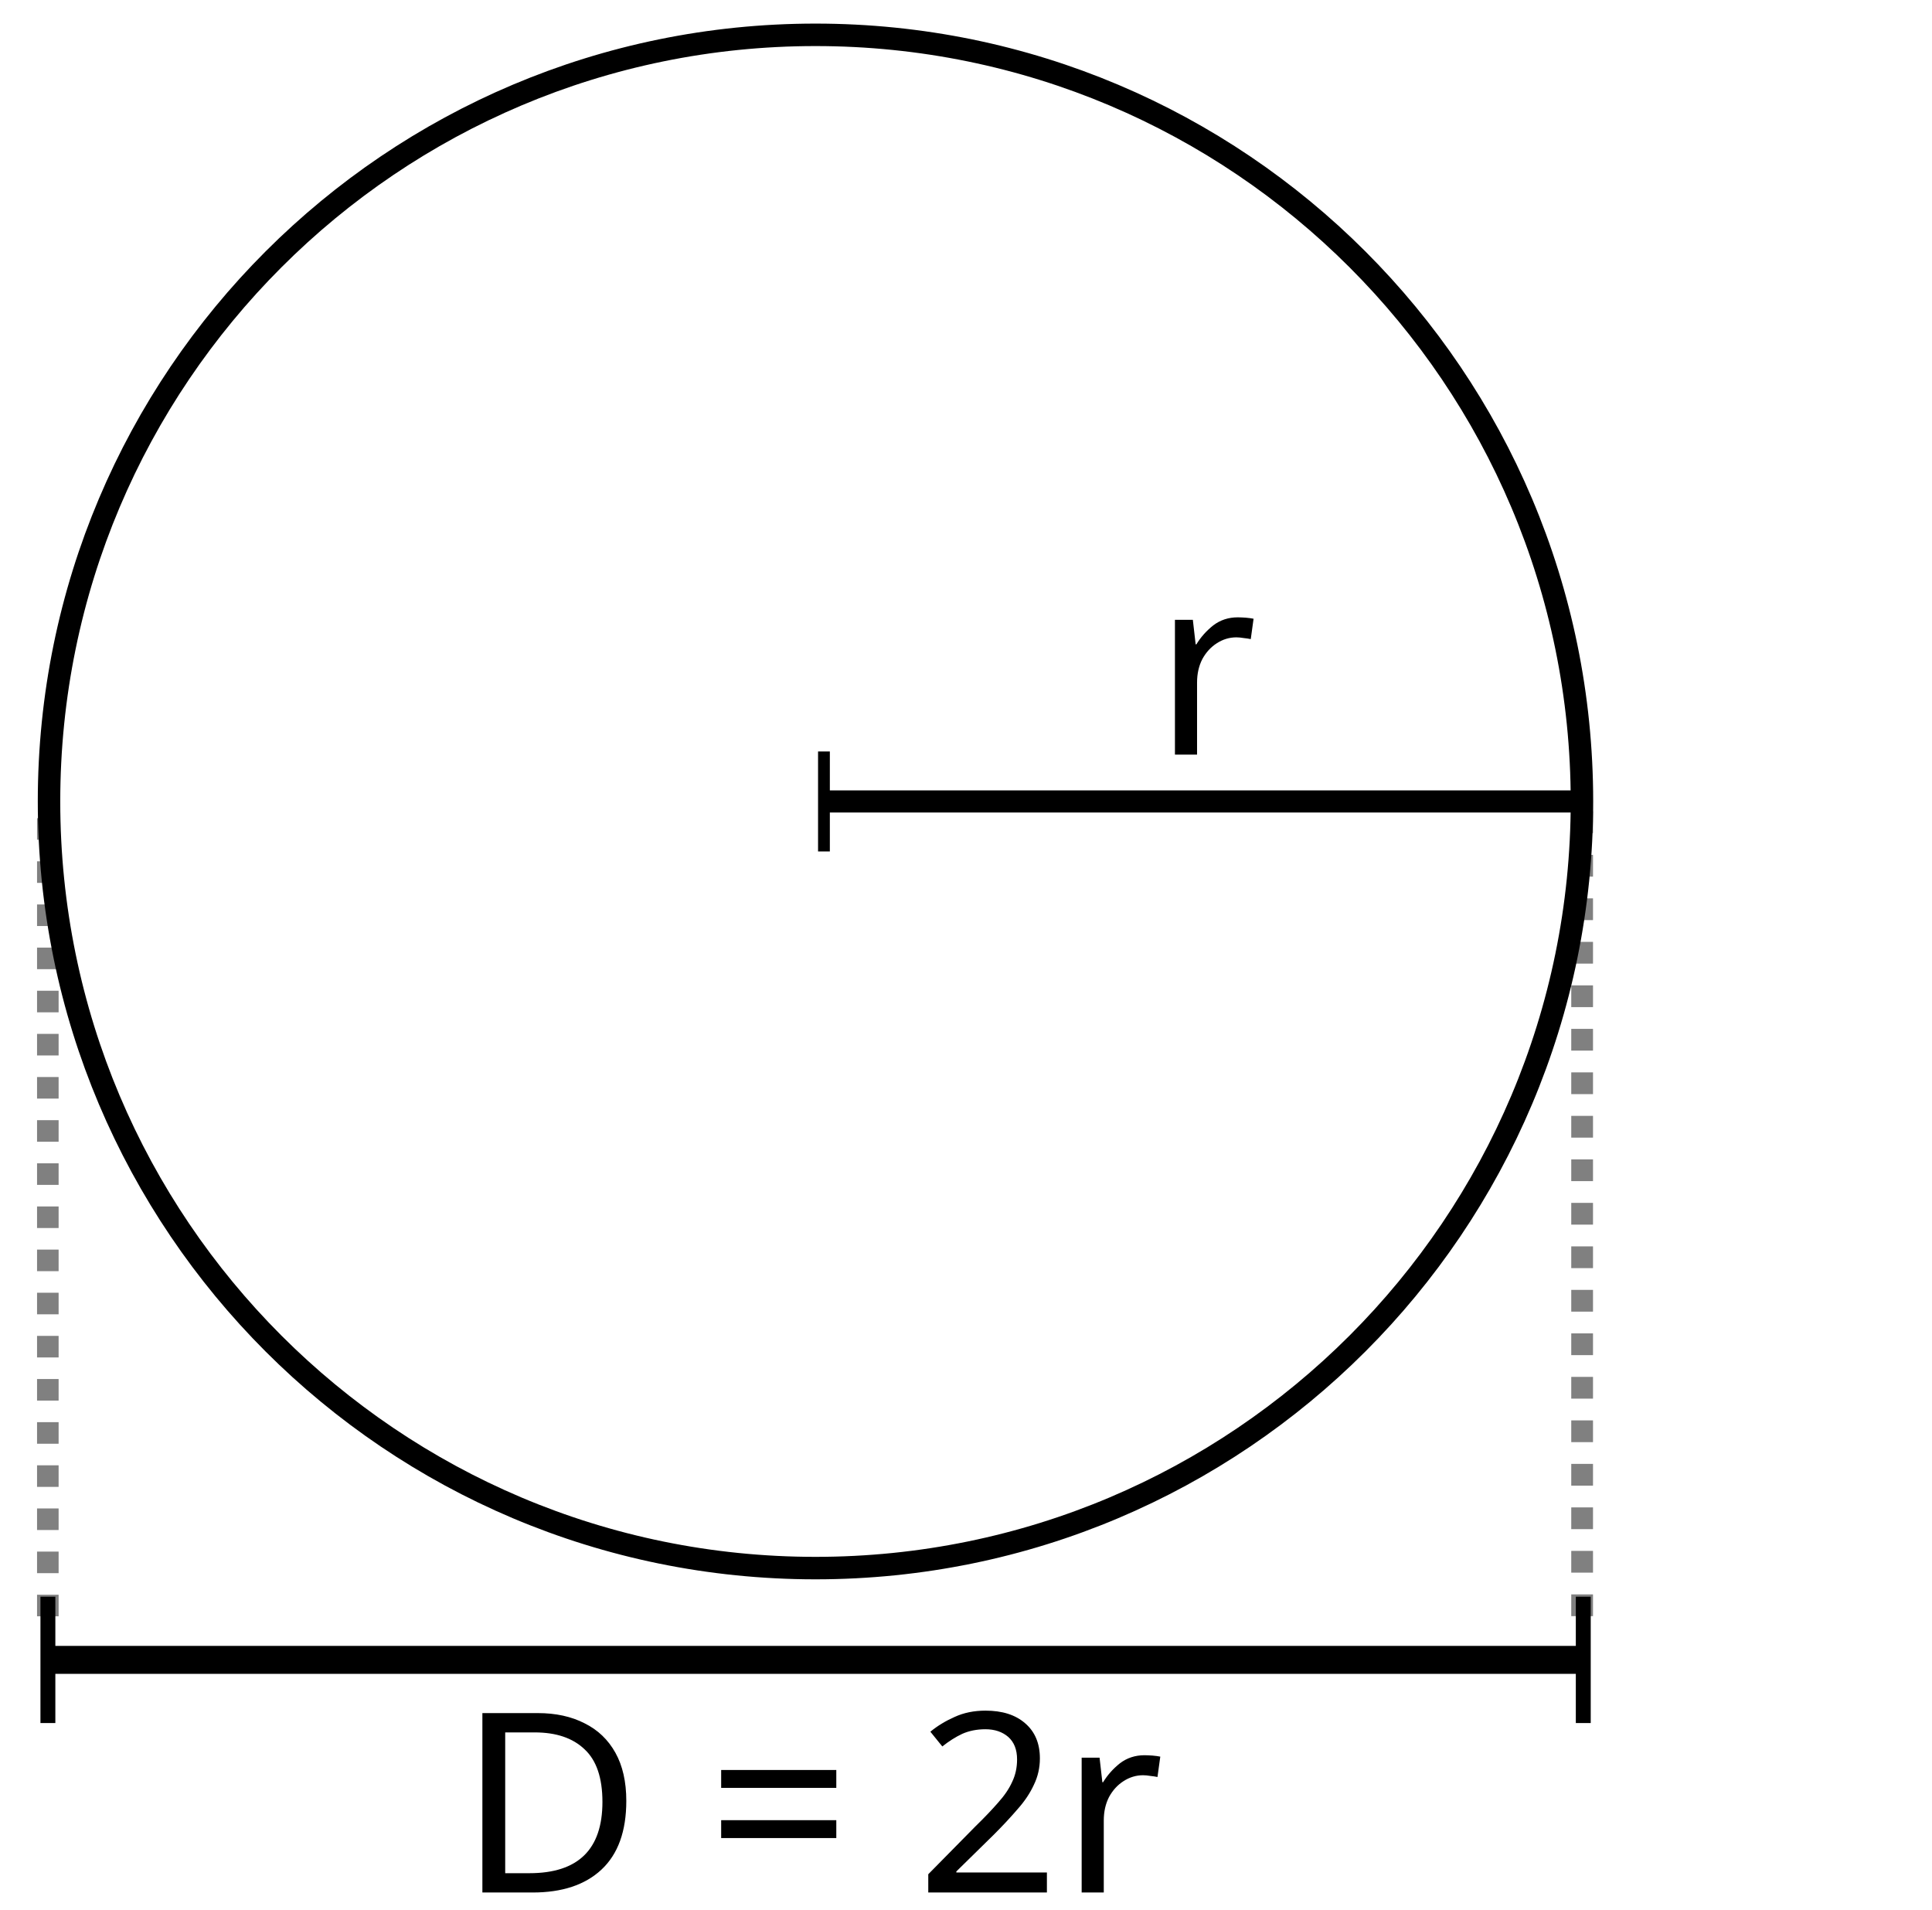
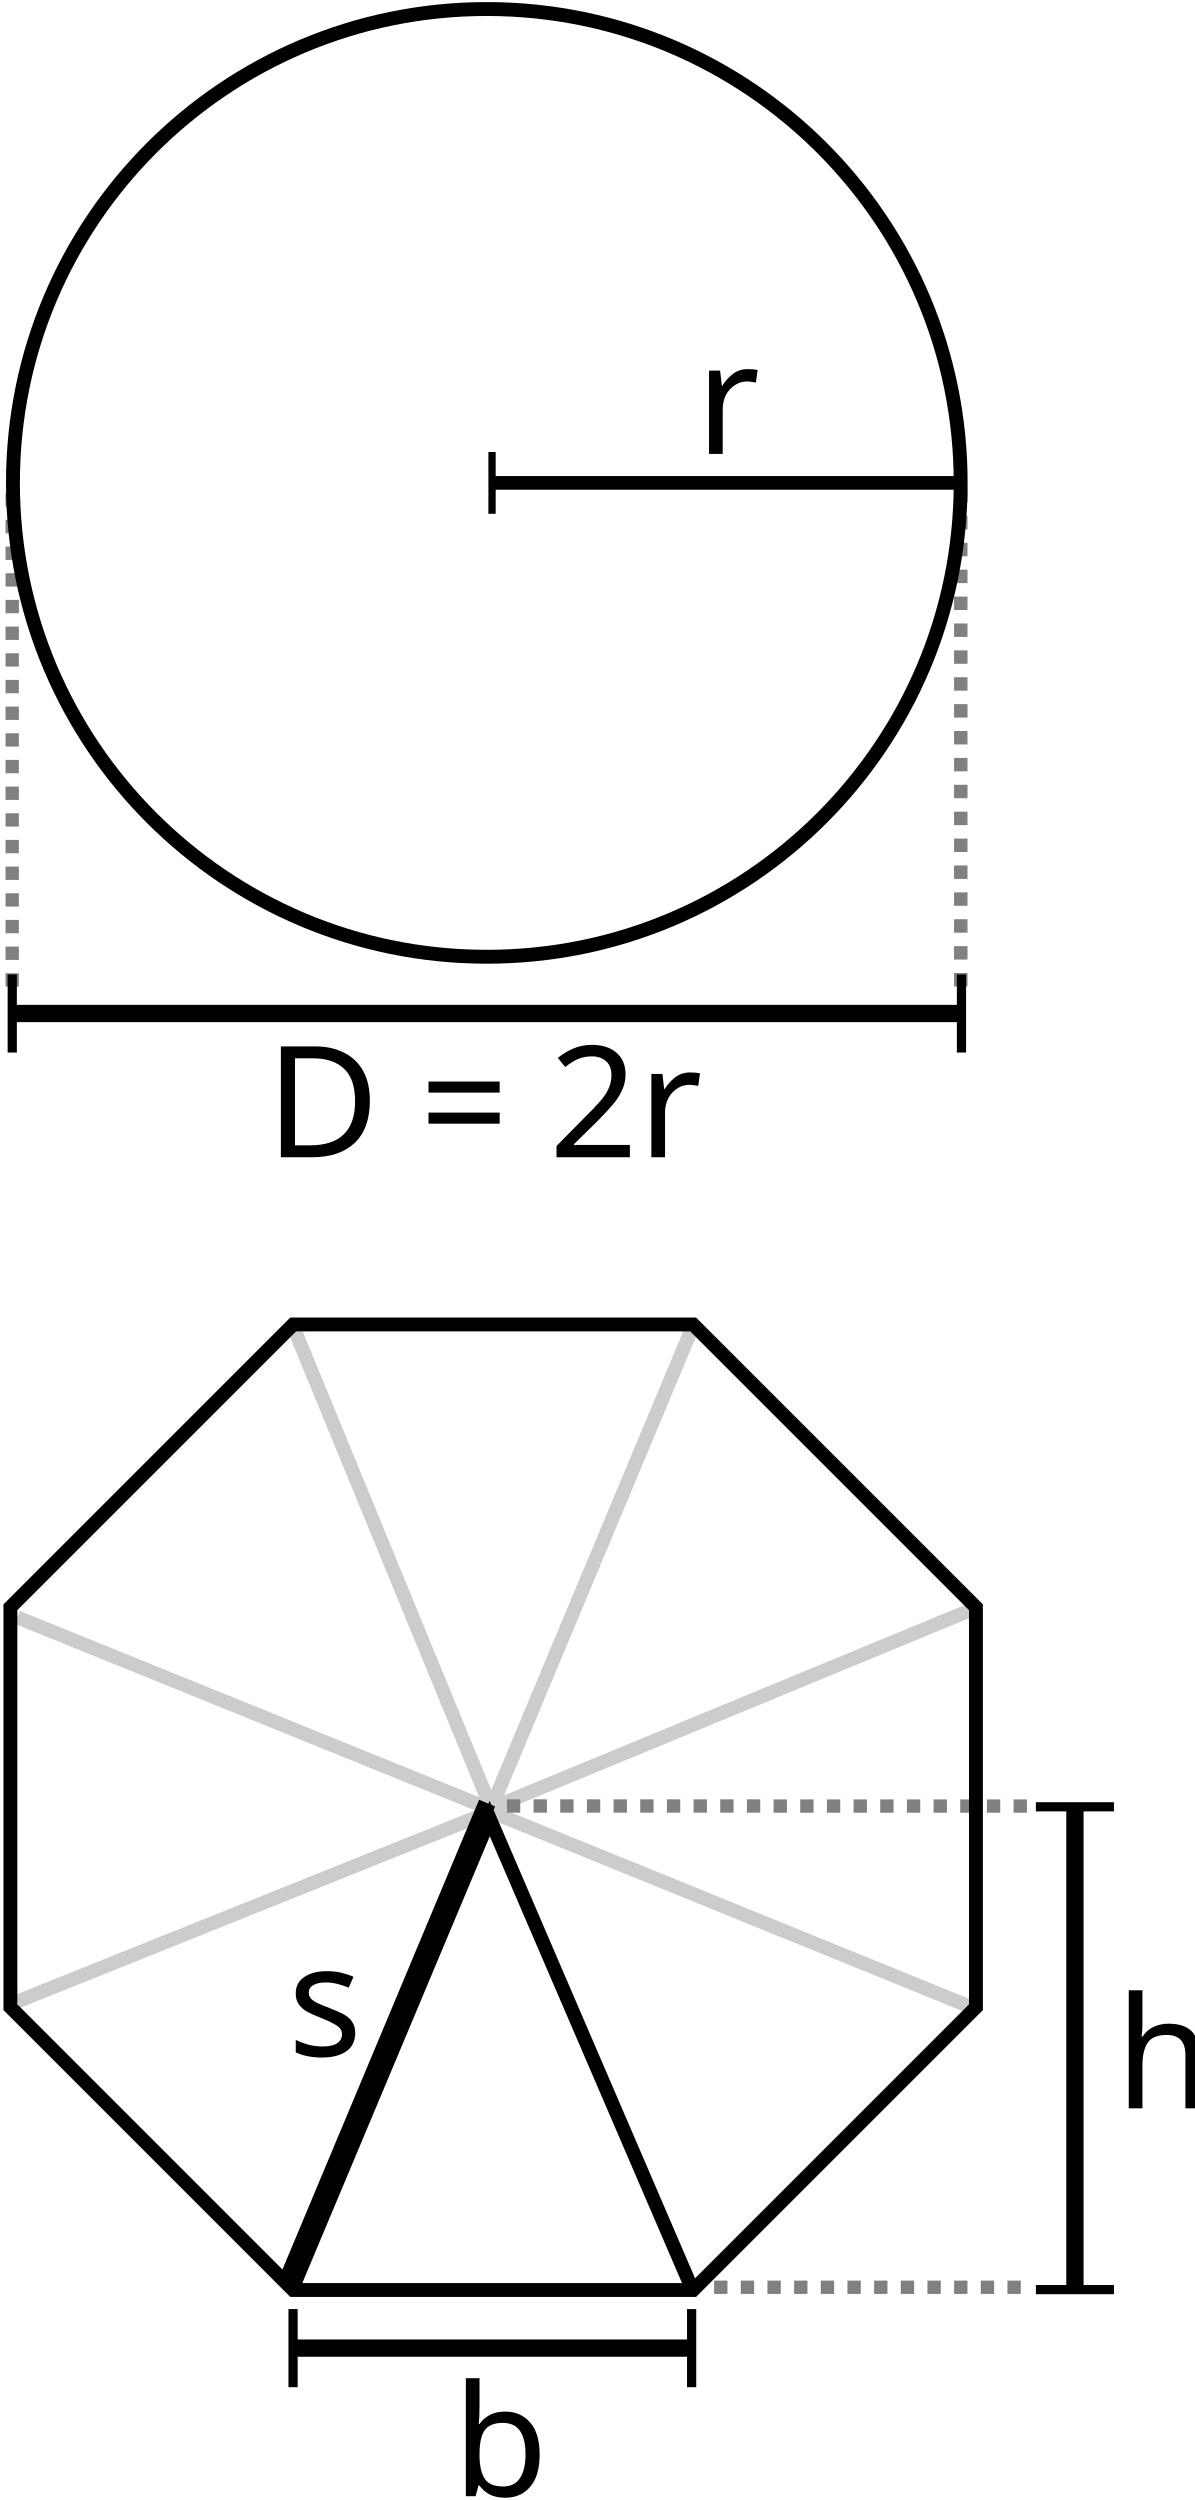
- <svg xmlns="http://www.w3.org/2000/svg" width="86" height="85" id="svg2" version="1.1">
+ <svg xmlns="http://www.w3.org/2000/svg" width="86" height="180" id="svg2" version="1.1">
  <defs id="defs4">
    <marker orient="auto" refY="0" refX="0" id="StopM" style="overflow:visible">
      <path id="path3938" d="M 0,5.65 0,-5.65" style="fill:none;stroke:#000000;stroke-width:1pt" transform="scale(0.4,0.4)" />
    </marker>
    <marker orient="auto" refY="0" refX="0" id="StopL" style="overflow:visible">
      <path id="path3935" d="M 0,5.65 0,-5.65" style="fill:none;stroke:#000000;stroke-width:1pt" transform="scale(0.8,0.8)" />
    </marker>
+     <marker style="overflow:visible" id="StopL-9" refX="0" refY="0" orient="auto">
+       <path transform="scale(0.8,0.8)" style="fill:none;stroke:#000000;stroke-width:1pt" d="M 0,5.65 0,-5.65" id="path3935-4" />
+     </marker>
+     <marker style="overflow:visible" id="StopM-4" refX="0" refY="0" orient="auto">
+       <path transform="scale(0.4,0.4)" style="fill:none;stroke:#000000;stroke-width:1pt" d="M 0,5.65 0,-5.65" id="path3938-0" />
+     </marker>
  </defs>
-   <g id="layer1" transform="translate(0,-967.3622)">
-     <path id="path4613" d="m 70.426,1039.287 0,-36.282" style="fill:none;stroke:#808080;stroke-width:0.968;stroke-linecap:butt;stroke-linejoin:miter;stroke-miterlimit:4;stroke-opacity:1;stroke-dasharray:0.968, 0.968;stroke-dashoffset:0" />
-     <path style="fill:none;stroke:#808080;stroke-width:0.96;stroke-linecap:butt;stroke-linejoin:miter;stroke-miterlimit:4;stroke-opacity:1;stroke-dasharray:0.96, 0.96;stroke-dashoffset:0" d="m 2.129,1039.294 0,-35.691" id="path4611" />
-     <path style="fill:none;stroke:#000000;stroke-width:1;stroke-miterlimit:4;stroke-dasharray:none;stroke-dashoffset:0" id="path4605" d="m 97.581,47.7 c 0,18.843 -15.275,34.118 -34.118,34.118 -18.843,0 -34.118,-15.275 -34.118,-34.118 0,-18.843 15.275,-34.118 34.118,-34.118 18.843,0 34.118,15.275 34.118,34.118 z" transform="translate(-27.16295,955.3303)" />
-     <path style="fill:none;stroke:#000000;stroke-width:0.984;stroke-linecap:butt;stroke-linejoin:miter;stroke-miterlimit:4;stroke-opacity:1;stroke-dasharray:none;marker-start:url(#StopM);marker-end:url(#StopM)" d="m 70.437,1003.03 -33.76,0" id="path4607" />
-     <path id="path4592" d="m 70.477,1041.233 -68.345,0" style="fill:none;stroke:#000000;stroke-width:1.244;stroke-linecap:butt;stroke-linejoin:miter;stroke-miterlimit:4;stroke-opacity:1;stroke-dasharray:none;marker-start:url(#StopM);marker-end:url(#StopM)" />
-     <text xml:space="preserve" style="font-size:11.194px;font-style:normal;font-weight:normal;line-height:125%;letter-spacing:0px;word-spacing:0px;fill:#000000;fill-opacity:1;stroke:none;font-family:Sans" x="20.395" y="1051.582" id="text4576">
-       <tspan id="tspan4578" x="20.395" y="1051.582">D = 2r</tspan>
-     </text>
-     <text xml:space="preserve" style="font-size:11.194px;font-style:normal;font-weight:normal;line-height:125%;letter-spacing:0px;word-spacing:0px;fill:#000000;fill-opacity:1;stroke:none;font-family:Sans" x="51.349" y="1000.947" id="text4576-1">
-       <tspan id="tspan4578-7" x="51.349" y="1000.947">r</tspan>
-     </text>
+   <g id="layer1" transform="translate(0,-872.3622)">
+     <g id="g3049" transform="translate(-1.25,-95.89949)">
+       <path style="fill:none;stroke:#808080;stroke-width:0.968;stroke-linecap:butt;stroke-linejoin:miter;stroke-miterlimit:4;stroke-opacity:1;stroke-dasharray:0.968, 0.968;stroke-dashoffset:0" d="m 70.426,1039.287 0,-36.282" id="path4613" />
+       <path id="path4611" d="m 2.129,1039.294 0,-35.691" style="fill:none;stroke:#808080;stroke-width:0.96;stroke-linecap:butt;stroke-linejoin:miter;stroke-miterlimit:4;stroke-opacity:1;stroke-dasharray:0.96, 0.96;stroke-dashoffset:0" />
+       <path transform="translate(-27.16295,955.3303)" d="m 97.581,47.7 c 0,18.843 -15.275,34.118 -34.118,34.118 -18.843,0 -34.118,-15.275 -34.118,-34.118 0,-18.843 15.275,-34.118 34.118,-34.118 18.843,0 34.118,15.275 34.118,34.118 z" id="path4605" style="fill:none;stroke:#000000;stroke-width:1;stroke-miterlimit:4;stroke-dasharray:none;stroke-dashoffset:0" />
+       <path id="path4607" d="m 70.437,1003.03 -33.76,0" style="fill:none;stroke:#000000;stroke-width:0.984;stroke-linecap:butt;stroke-linejoin:miter;stroke-miterlimit:4;stroke-opacity:1;stroke-dasharray:none;marker-start:url(#StopM);marker-end:url(#StopM)" />
+       <path style="fill:none;stroke:#000000;stroke-width:1.244;stroke-linecap:butt;stroke-linejoin:miter;stroke-miterlimit:4;stroke-opacity:1;stroke-dasharray:none;marker-start:url(#StopM);marker-end:url(#StopM)" d="m 70.477,1041.233 -68.345,0" id="path4592" />
+       <text id="text4576" y="1051.582" x="20.395" style="font-size:11.194px;font-style:normal;font-weight:normal;line-height:125%;letter-spacing:0px;word-spacing:0px;fill:#000000;fill-opacity:1;stroke:none;font-family:Sans" xml:space="preserve">
+         <tspan y="1051.582" x="20.395" id="tspan4578">D = 2r</tspan>
+       </text>
+       <text id="text4576-1" y="1000.947" x="51.349" style="font-size:11.194px;font-style:normal;font-weight:normal;line-height:125%;letter-spacing:0px;word-spacing:0px;fill:#000000;fill-opacity:1;stroke:none;font-family:Sans" xml:space="preserve">
+         <tspan y="1000.947" x="51.349" id="tspan4578-7">r</tspan>
+       </text>
+     </g>
+     <g transform="translate(0.06673349,1.746751)" id="layer1-2">
+       <g transform="translate(-3.470971,0)" id="g3005">
+         <path id="path4592-4" d="m 53.202,1039.68 -28.698,0" style="fill:none;stroke:#000000;stroke-width:1.244;stroke-linecap:butt;stroke-linejoin:miter;stroke-miterlimit:4;stroke-opacity:1;stroke-dasharray:none;marker-start:url(#StopM);marker-end:url(#StopM)" />
+         <text xml:space="preserve" style="font-size:11.194px;font-style:normal;font-weight:normal;line-height:125%;letter-spacing:0px;word-spacing:0px;fill:#000000;fill-opacity:1;stroke:none;font-family:Sans" x="35.992" y="1050.343" id="text4576-5">
+           <tspan id="tspan4578-5" x="35.992" y="1050.343">b</tspan>
+         </text>
+         <path id="path4691" d="M 4.651,1014.727 38.553,1001.113" style="fill:none;stroke:#cccccc;stroke-width:1;stroke-linecap:butt;stroke-linejoin:miter;stroke-miterlimit:4;stroke-opacity:1;stroke-dasharray:none;stroke-dashoffset:0" />
+         <path style="fill:none;stroke:#cccccc;stroke-width:1;stroke-linecap:butt;stroke-linejoin:miter;stroke-miterlimit:4;stroke-opacity:1;stroke-dasharray:none;stroke-dashoffset:0" d="m 4.651,987.068 33.858,13.725" id="path4697" />
+         <path id="path4708" d="m 39.122,1001.211 34.168,13.902" style="fill:none;stroke:#cccccc;stroke-width:1;stroke-linecap:butt;stroke-linejoin:miter;stroke-miterlimit:4;stroke-opacity:1;stroke-dasharray:none;stroke-dashoffset:0" />
+         <path style="fill:none;stroke:#cccccc;stroke-width:1;stroke-linecap:butt;stroke-linejoin:miter;stroke-miterlimit:4;stroke-opacity:1;stroke-dasharray:none;stroke-dashoffset:0" d="M 38.769,1000.806 73.423,986.484" id="path4710" />
+         <path id="path4712" d="M 38.769,1000.806 53.27,966.155" style="fill:none;stroke:#cccccc;stroke-width:1;stroke-linecap:butt;stroke-linejoin:miter;stroke-miterlimit:4;stroke-opacity:1;stroke-dasharray:none;stroke-dashoffset:0" />
+         <path style="fill:none;stroke:#cccccc;stroke-width:1;stroke-linecap:butt;stroke-linejoin:miter;stroke-miterlimit:4;stroke-opacity:1;stroke-dasharray:none;stroke-dashoffset:0" d="M 38.769,1000.806 24.544,966.199" id="path4714" />
+         <path style="fill:none;stroke:#000000;stroke-width:1.244;stroke-linecap:butt;stroke-linejoin:miter;stroke-miterlimit:4;stroke-opacity:1;stroke-dasharray:none;marker-start:url(#StopM);marker-end:url(#StopM)" d="m 80.8,1035.467 0,-34.761" id="path4702" />
+         <path id="path4704" d="m 77.342,1000.65 -38.343,-2e-4" style="fill:none;stroke:#808080;stroke-width:0.96;stroke-linecap:butt;stroke-linejoin:miter;stroke-miterlimit:4;stroke-opacity:1;stroke-dasharray:0.96, 0.96;stroke-dashoffset:0" />
+         <path style="fill:none;stroke:#808080;stroke-width:0.96;stroke-linecap:butt;stroke-linejoin:miter;stroke-miterlimit:4;stroke-opacity:1;stroke-dasharray:0.96, 0.96;stroke-dashoffset:0" d="m 76.9,1035.298 -22.168,-2e-4" id="path4706" />
+         <path style="fill:none;stroke:#000000;stroke-width:0.517;stroke-miterlimit:4;stroke-dasharray:none;stroke-dashoffset:0" id="path4681" d="m 32.54,-25.309 -5.699,13.759 -13.759,5.699 -13.759,-5.699 -5.699,-13.759 5.699,-13.759 13.759,-5.699 13.759,5.699 z" transform="matrix(1.786402,-0.7399518,0.7399518,1.786402,34.27048,1055.629)" />
+         <path id="path4689" style="fill:none;stroke:#000000;stroke-width:1;stroke-linecap:butt;stroke-linejoin:miter;stroke-miterlimit:4;stroke-opacity:1;stroke-dasharray:none;stroke-dashoffset:0" d="m 53.126,1035.164 -14.463,-33.616 -14.063,33.514" />
+         <text id="text4716" y="1022.413" x="83.722" style="font-size:11.194px;font-style:normal;font-weight:normal;line-height:125%;letter-spacing:0px;word-spacing:0px;fill:#000000;fill-opacity:1;stroke:none;font-family:Sans" xml:space="preserve">
+           <tspan y="1022.413" x="83.722" id="tspan4718">h</tspan>
+         </text>
+         <text xml:space="preserve" style="font-size:11.194px;font-style:normal;font-weight:normal;line-height:125%;letter-spacing:0px;word-spacing:0px;fill:#000000;fill-opacity:1;stroke:none;font-family:Sans" x="24.121" y="1018.648" id="text4720">
+           <tspan id="tspan4722" x="24.121" y="1018.648">s</tspan>
+         </text>
+         <path style="fill:none;stroke:#000000;stroke-width:1.244;stroke-linecap:butt;stroke-linejoin:miter;stroke-miterlimit:4;stroke-opacity:1;stroke-dasharray:none;marker-start:none;marker-end:none" d="m 24.108,1034.751 14.364,-34.312" id="path4724" />
+       </g>
+     </g>
  </g>
</svg>
